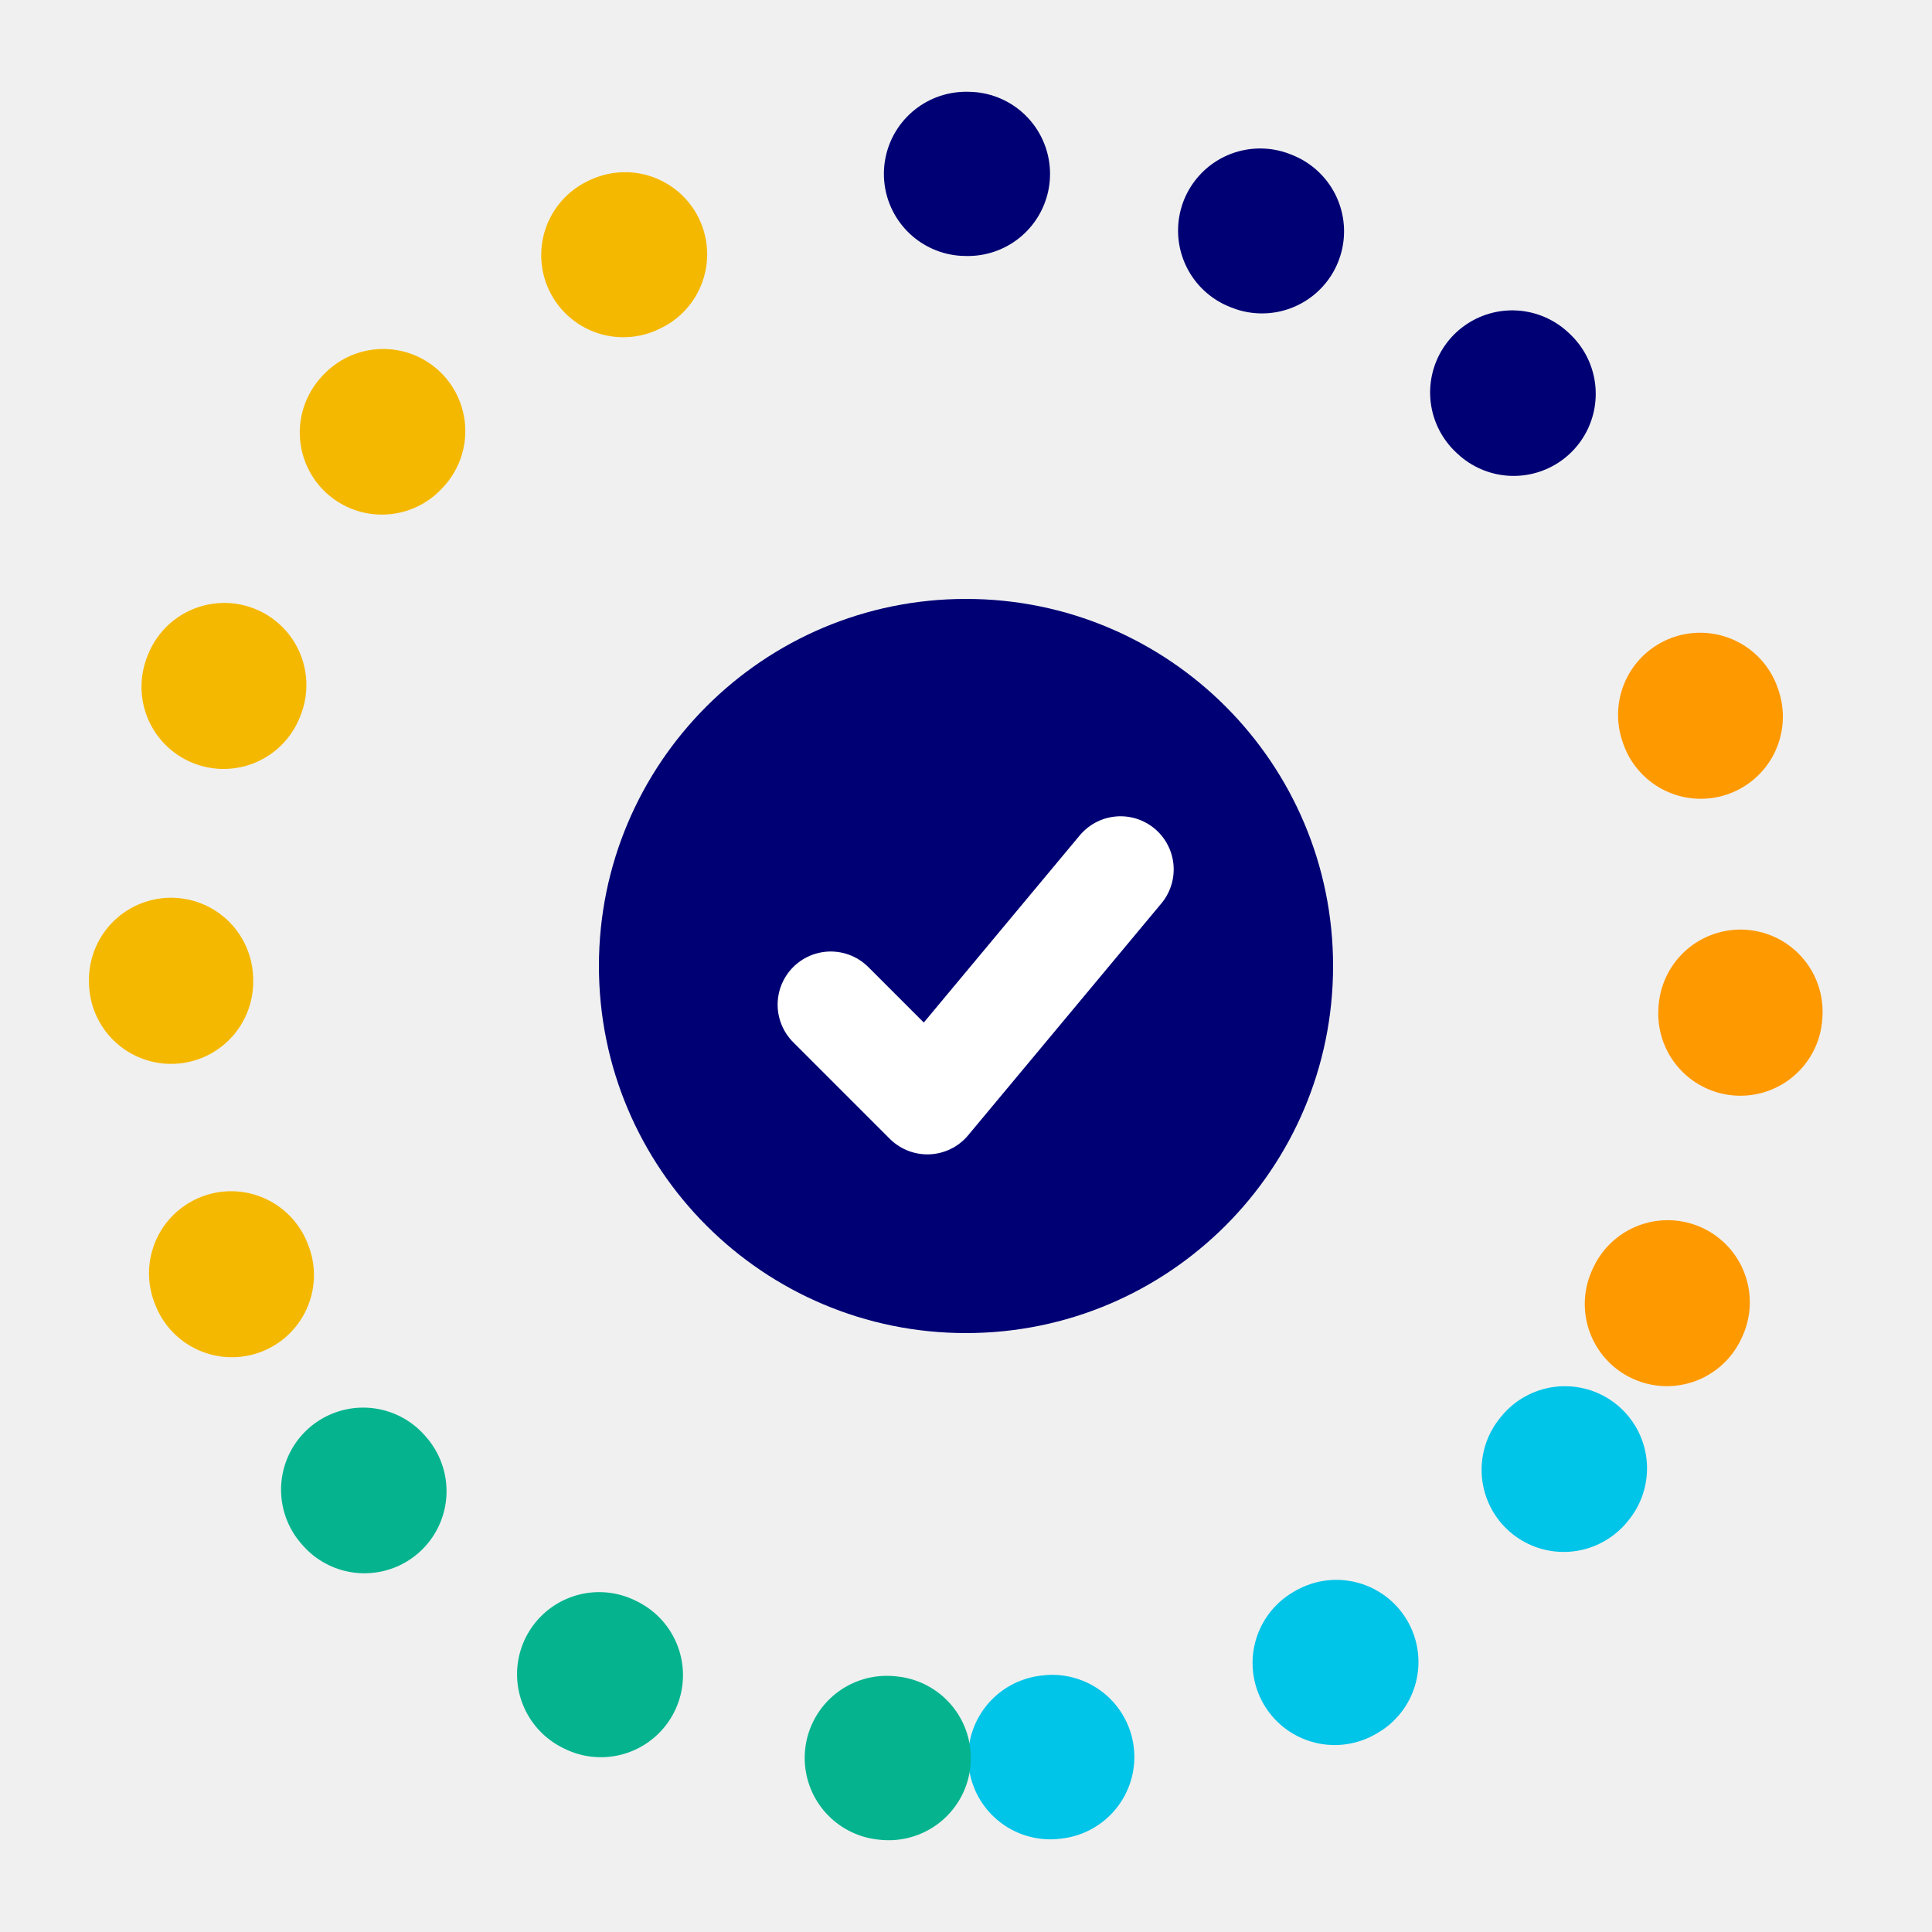
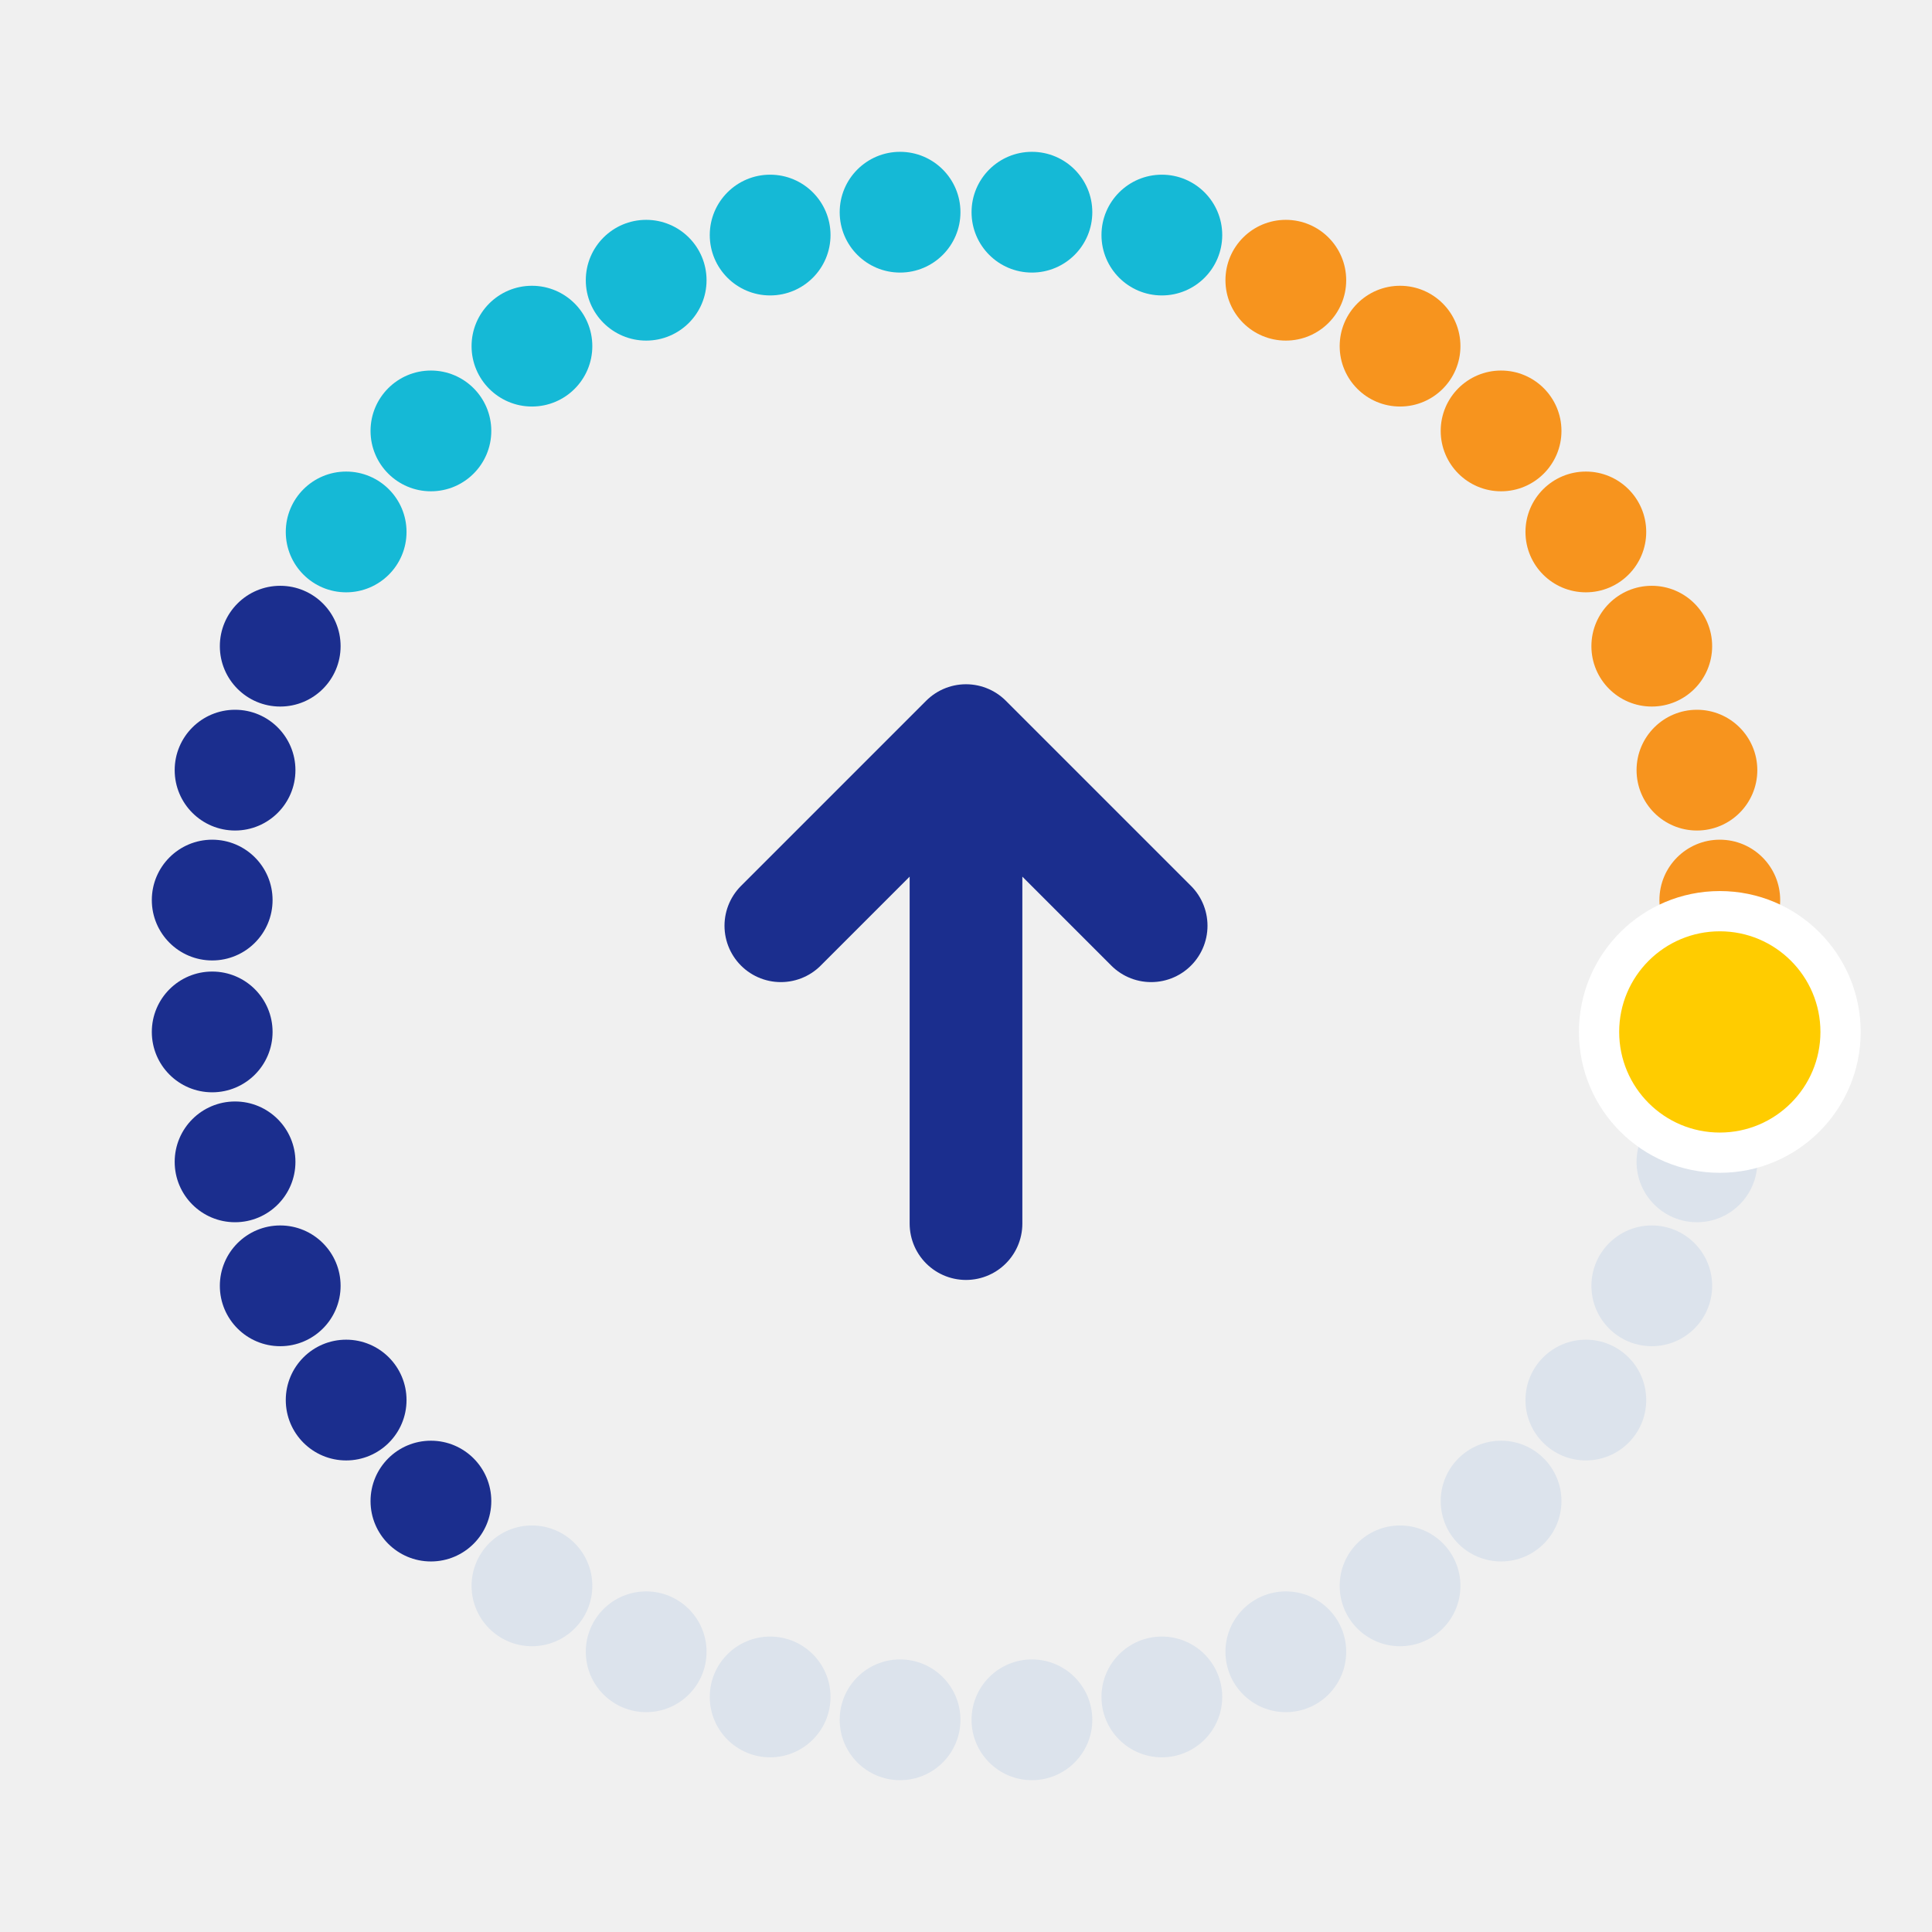
- <svg xmlns="http://www.w3.org/2000/svg" viewBox="0 0 100 100" width="512" height="512" role="img" aria-label="SEO Buddy">
-   <g fill="none" stroke-width="8.5" stroke-linecap="round" stroke-dasharray="0.1 15.5">
-     <path d="M50 9 a41 41 0 0 1 35.5 20.5" stroke="#000075" />
-     <path d="M88 37 a41 41 0 0 1 -3 33" stroke="#ff9900" />
-     <path d="M81 76 a41 41 0 0 1 -27 15" stroke="#00c4e8" />
-     <path d="M46 91 a41 41 0 0 1 -31 -19" stroke="#05b48f" />
-     <path d="M12 66 a41 41 0 0 1 30 -56" stroke="#f5b800" />
-   </g>
-   <circle cx="50" cy="50" r="19" fill="#000075" />
-   <path d="M43 52 l5 5 10 -12" fill="none" stroke="#ffffff" stroke-width="5.5" stroke-linecap="round" stroke-linejoin="round" />
+ <svg xmlns="http://www.w3.org/2000/svg" viewBox="0 0 240 240" width="240" height="240">
+   <circle cx="53.53" cy="186.47" r="7.5" fill="#1B2E8E" />
+   <circle cx="43" cy="173.92" r="7.5" fill="#1B2E8E" />
+   <circle cx="34.81" cy="159.73" r="7.5" fill="#1B2E8E" />
+   <circle cx="29.2" cy="144.33" r="7.5" fill="#1B2E8E" />
+   <circle cx="26.36" cy="128.19" r="7.5" fill="#1B2E8E" />
+   <circle cx="26.36" cy="111.81" r="7.5" fill="#1B2E8E" />
+   <circle cx="29.2" cy="95.67" r="7.5" fill="#1B2E8E" />
+   <circle cx="34.81" cy="80.27" r="7.5" fill="#1B2E8E" />
+   <circle cx="43" cy="66.08" r="7.5" fill="#15B9D6" />
+   <circle cx="53.53" cy="53.53" r="7.5" fill="#15B9D6" />
+   <circle cx="66.08" cy="43" r="7.5" fill="#15B9D6" />
+   <circle cx="80.27" cy="34.81" r="7.5" fill="#15B9D6" />
+   <circle cx="95.67" cy="29.2" r="7.5" fill="#15B9D6" />
+   <circle cx="111.81" cy="26.36" r="7.5" fill="#15B9D6" />
+   <circle cx="128.19" cy="26.36" r="7.5" fill="#15B9D6" />
+   <circle cx="144.33" cy="29.2" r="7.5" fill="#15B9D6" />
+   <circle cx="159.73" cy="34.81" r="7.5" fill="#F7941E" />
+   <circle cx="173.92" cy="43" r="7.5" fill="#F7941E" />
+   <circle cx="186.47" cy="53.53" r="7.5" fill="#F7941E" />
+   <circle cx="197" cy="66.08" r="7.5" fill="#F7941E" />
+   <circle cx="205.19" cy="80.27" r="7.5" fill="#F7941E" />
+   <circle cx="210.8" cy="95.67" r="7.5" fill="#F7941E" />
+   <circle cx="213.64" cy="111.81" r="7.5" fill="#F7941E" />
+   <circle cx="213.64" cy="128.19" r="7.5" fill="#F7941E" />
+   <circle cx="210.8" cy="144.33" r="7.5" fill="#DCE3EC" />
+   <circle cx="205.19" cy="159.73" r="7.5" fill="#DCE3EC" />
+   <circle cx="197" cy="173.92" r="7.5" fill="#DCE3EC" />
+   <circle cx="186.47" cy="186.47" r="7.5" fill="#DCE3EC" />
+   <circle cx="173.92" cy="197" r="7.5" fill="#DCE3EC" />
+   <circle cx="159.73" cy="205.19" r="7.5" fill="#DCE3EC" />
+   <circle cx="144.33" cy="210.8" r="7.5" fill="#DCE3EC" />
+   <circle cx="128.19" cy="213.64" r="7.5" fill="#DCE3EC" />
+   <circle cx="111.81" cy="213.64" r="7.5" fill="#DCE3EC" />
+   <circle cx="95.67" cy="210.8" r="7.5" fill="#DCE3EC" />
+   <circle cx="80.27" cy="205.19" r="7.5" fill="#DCE3EC" />
+   <circle cx="66.08" cy="197" r="7.5" fill="#DCE3EC" />
+   <circle cx="213.64" cy="128.19" r="15" fill="#FFCC00" stroke="#FFFFFF" stroke-width="5" />
+   <path d="M120 152V92M97 115l23-23 23 23" fill="none" stroke="#1B2E8E" stroke-width="14" stroke-linecap="round" stroke-linejoin="round" />
</svg>
